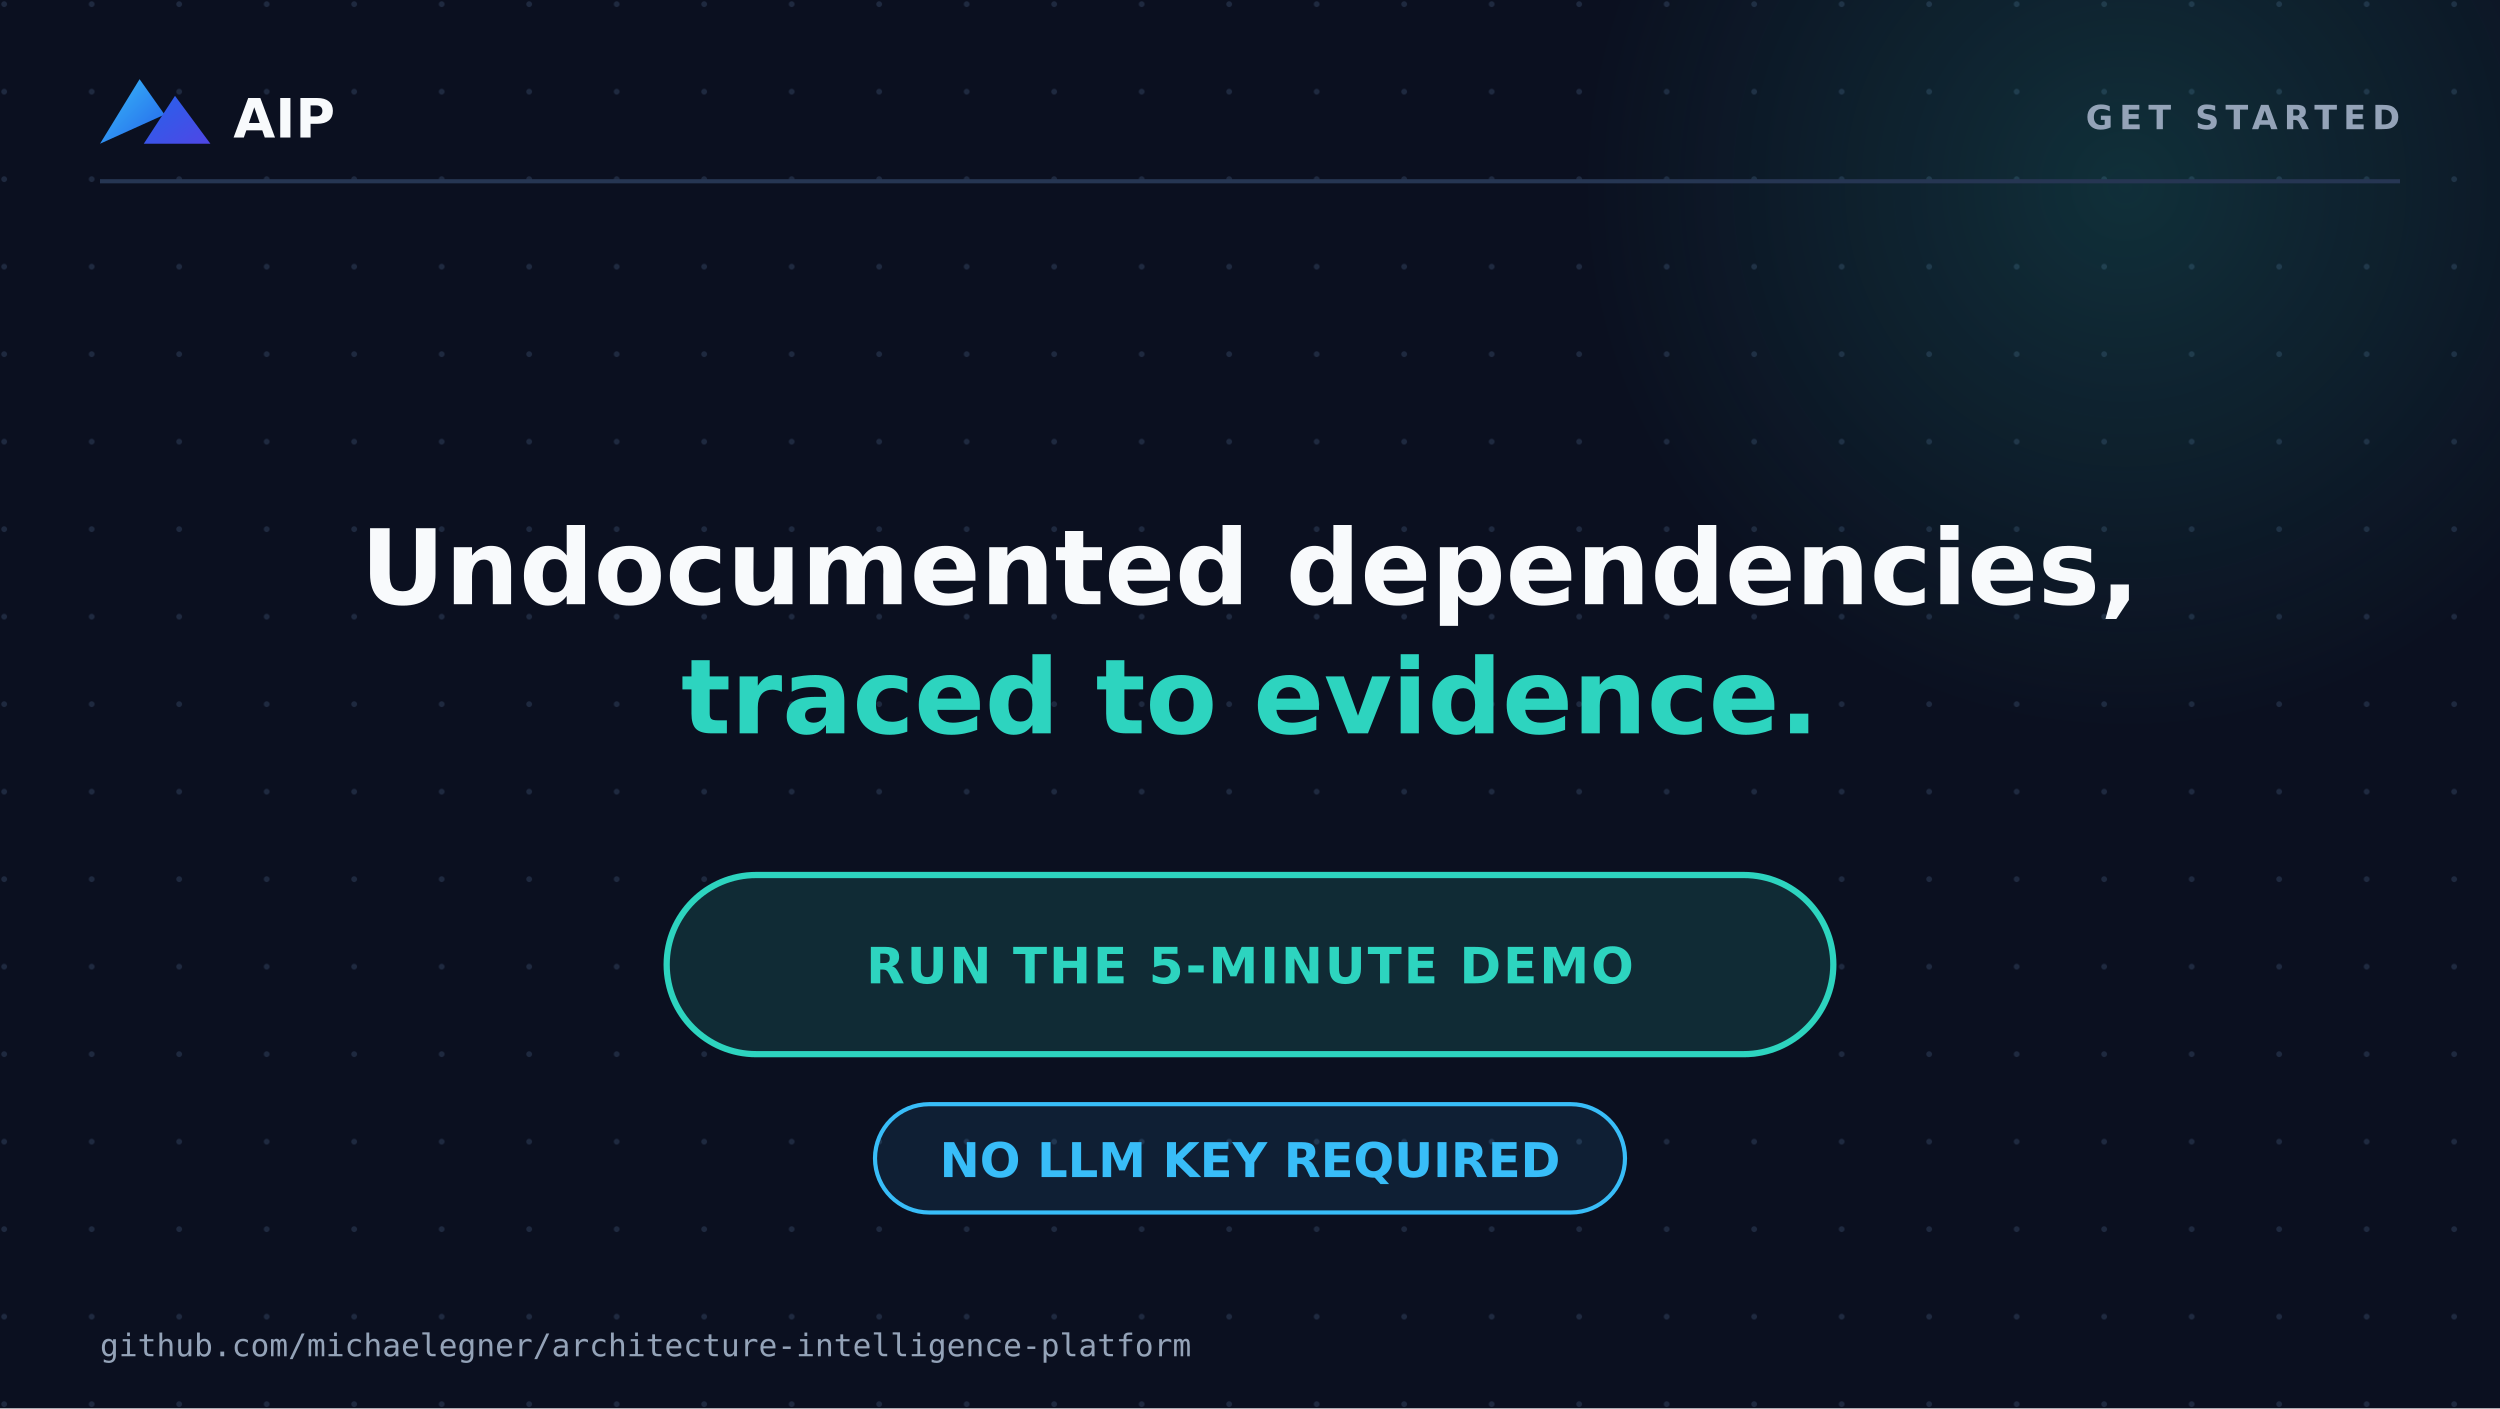
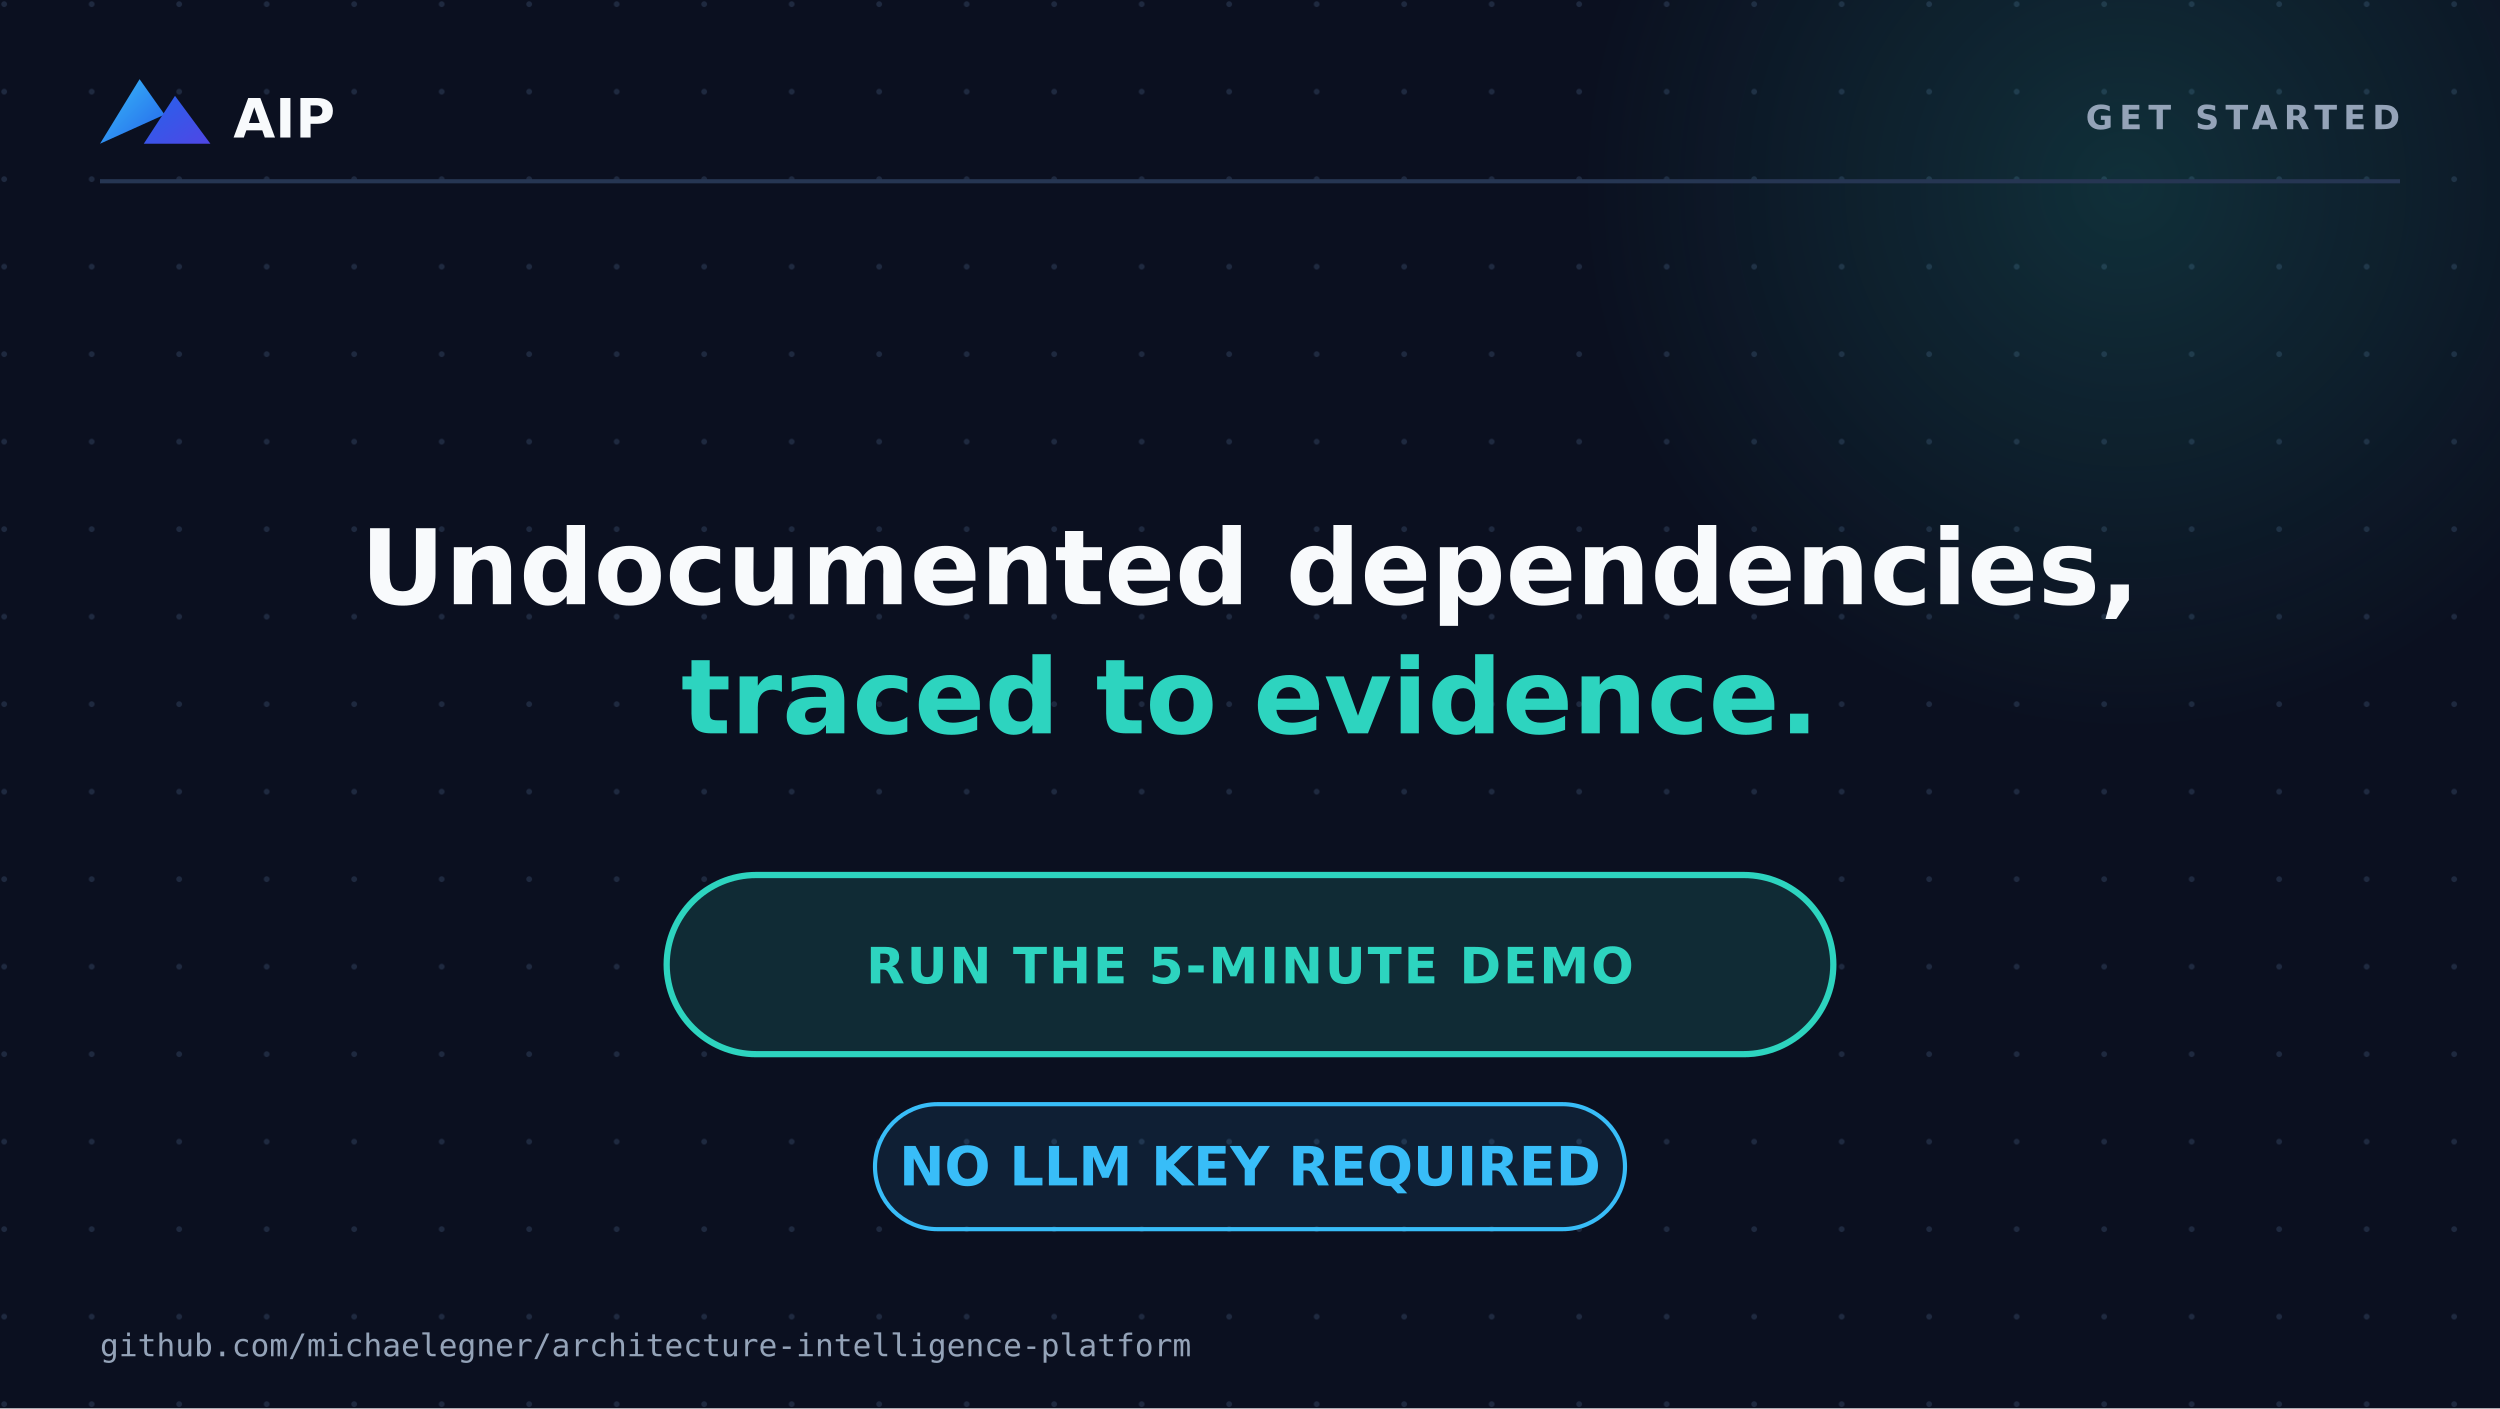
<svg xmlns="http://www.w3.org/2000/svg" width="1200" height="676" viewBox="0 0 1200 676">
  <defs>
    <linearGradient id="logoGradient" x1="0" y1="0" x2="1" y2="1">
      <stop stop-color="#38BDF8" />
      <stop offset="1" stop-color="#2563EB" />
    </linearGradient>
    <linearGradient id="logoGradient2" x1="0" y1="0" x2="1" y2="1">
      <stop stop-color="#2563EB" />
      <stop offset="1" stop-color="#4F46E5" />
    </linearGradient>
    <radialGradient id="halo">
      <stop stop-color="#2DD4BF" stop-opacity=".16" />
      <stop offset="1" stop-color="#2DD4BF" stop-opacity="0" />
    </radialGradient>
    <pattern id="grid" width="42" height="42" patternUnits="userSpaceOnUse">
      <circle cx="2" cy="2" r="1.4" fill="#31415D" opacity=".5" />
    </pattern>
    <marker id="arrow" markerWidth="10" markerHeight="10" refX="8" refY="3" orient="auto">
      <path d="M0,0 L0,6 L9,3 z" fill="#38BDF8" />
    </marker>
  </defs>
  <rect width="1200" height="676" fill="#0B1020" />
  <rect width="1200" height="676" fill="url(#grid)" />
  <ellipse cx="1020" cy="90" rx="260" ry="260" fill="url(#halo)" />
  <polygon points="48,69 67,38 79,55" fill="url(#logoGradient)" />
  <polygon points="69,69 84,46 101,69" fill="url(#logoGradient2)" />
  <text x="112" y="66" fill="#F8FAFC" font-family="DejaVu Sans" font-size="26" font-weight="700" text-anchor="start" letter-spacing="0">AIP</text>
  <text x="1152" y="62" fill="#94A3B8" font-family="DejaVu Sans" font-size="16" font-weight="700" text-anchor="end" letter-spacing="3">GET STARTED</text>
  <rect x="48" y="86" width="1104" height="2" fill="#263653" />
  <text x="48" y="651" fill="#94A3B8" font-family="DejaVu Sans Mono" font-size="15" font-weight="400" text-anchor="start" letter-spacing="0">github.com/michaelegner/architecture-intelligence-platform</text>
  <text x="600" y="290" fill="#F8FAFC" font-family="DejaVu Sans" font-size="50" font-weight="700" text-anchor="middle" letter-spacing="0">Undocumented dependencies,</text>
  <text x="600" y="352" fill="#2DD4BF" font-family="DejaVu Sans" font-size="50" font-weight="700" text-anchor="middle" letter-spacing="0">traced to evidence.</text>
  <rect x="320" y="420" width="560" height="86" rx="43" fill="#102B35" stroke="#2DD4BF" stroke-width="3" opacity="1" />
  <text x="600" y="472" fill="#2DD4BF" font-family="DejaVu Sans" font-size="24" font-weight="700" text-anchor="middle" letter-spacing="1">RUN THE 5-MINUTE DEMO</text>
-   <rect x="420" y="530" width="360" height="52" rx="26" fill="#38BDF818" stroke="#38BDF8" stroke-width="2" opacity="1" />
-   <text x="600" y="565" fill="#38BDF8" font-family="DejaVu Sans" font-size="23" font-weight="700" text-anchor="middle" letter-spacing="0">NO LLM KEY REQUIRED</text>
+   <rect x="420" y="530" width="360" height="60" rx="30" fill="#38BDF818" stroke="#38BDF8" stroke-width="2" opacity="1" />
+   <text x="600" y="569" fill="#38BDF8" font-family="DejaVu Sans" font-size="26" font-weight="700" text-anchor="middle" letter-spacing="0">NO LLM KEY REQUIRED</text>
</svg>
